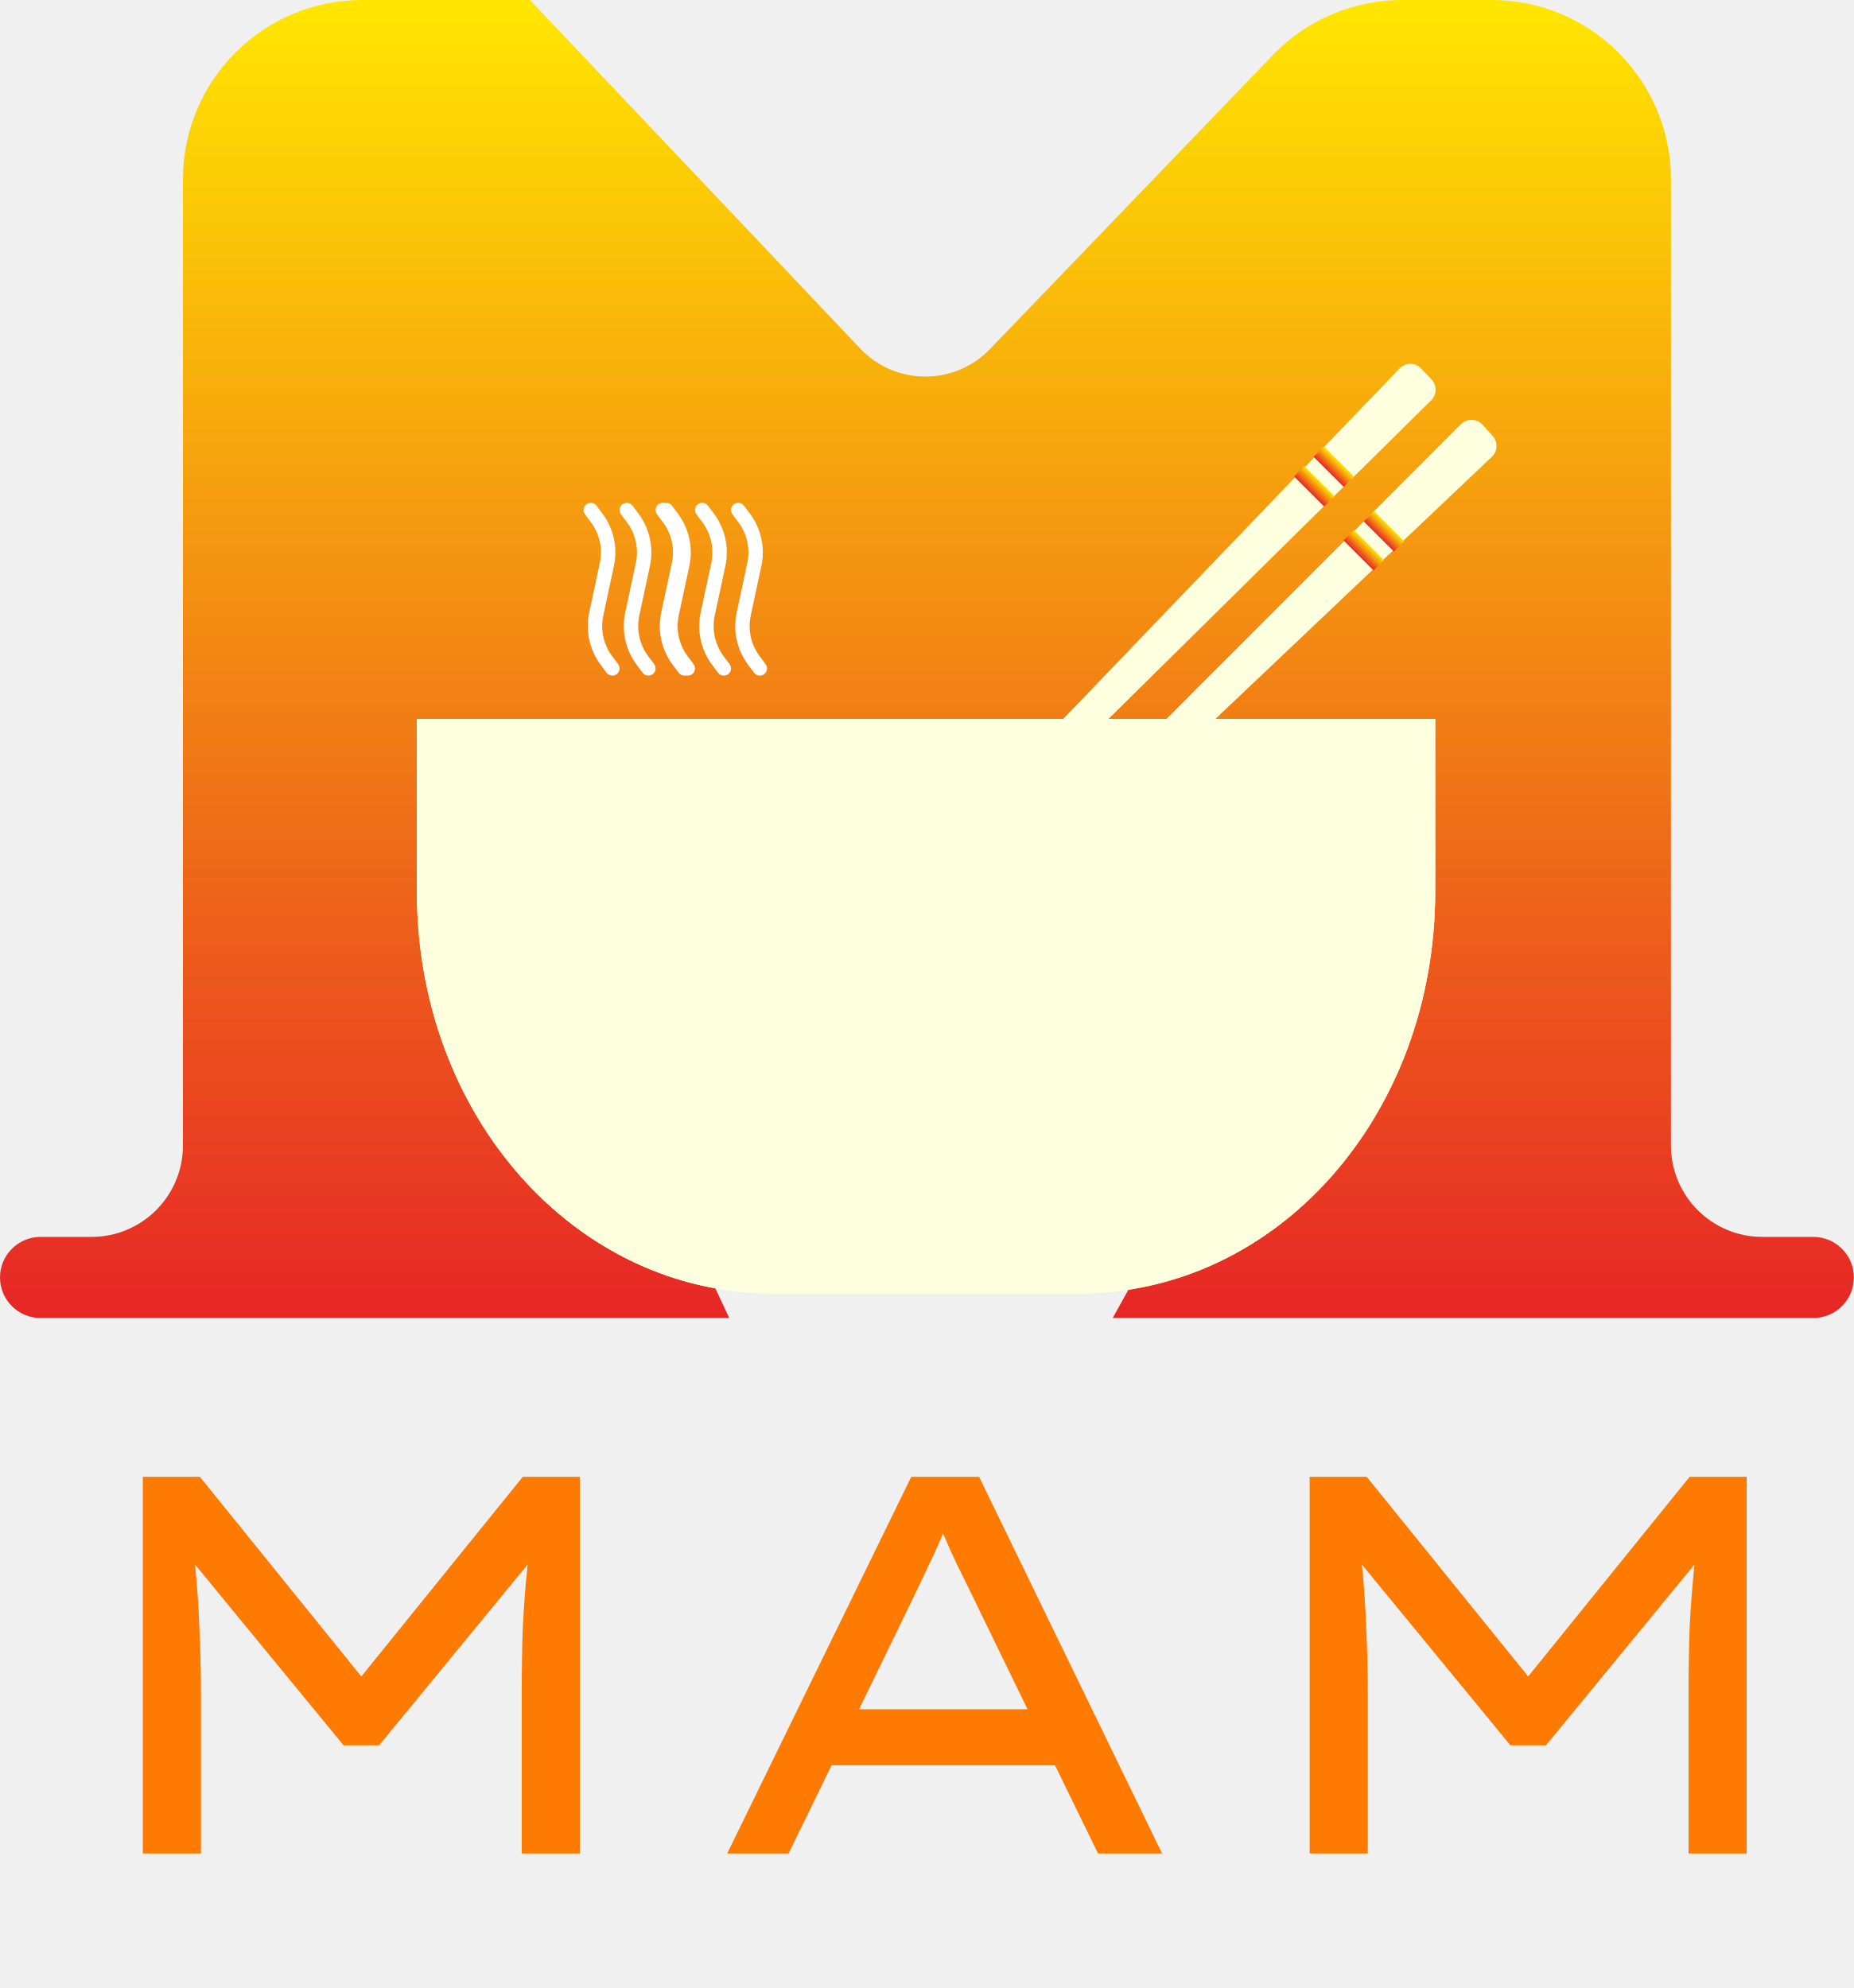
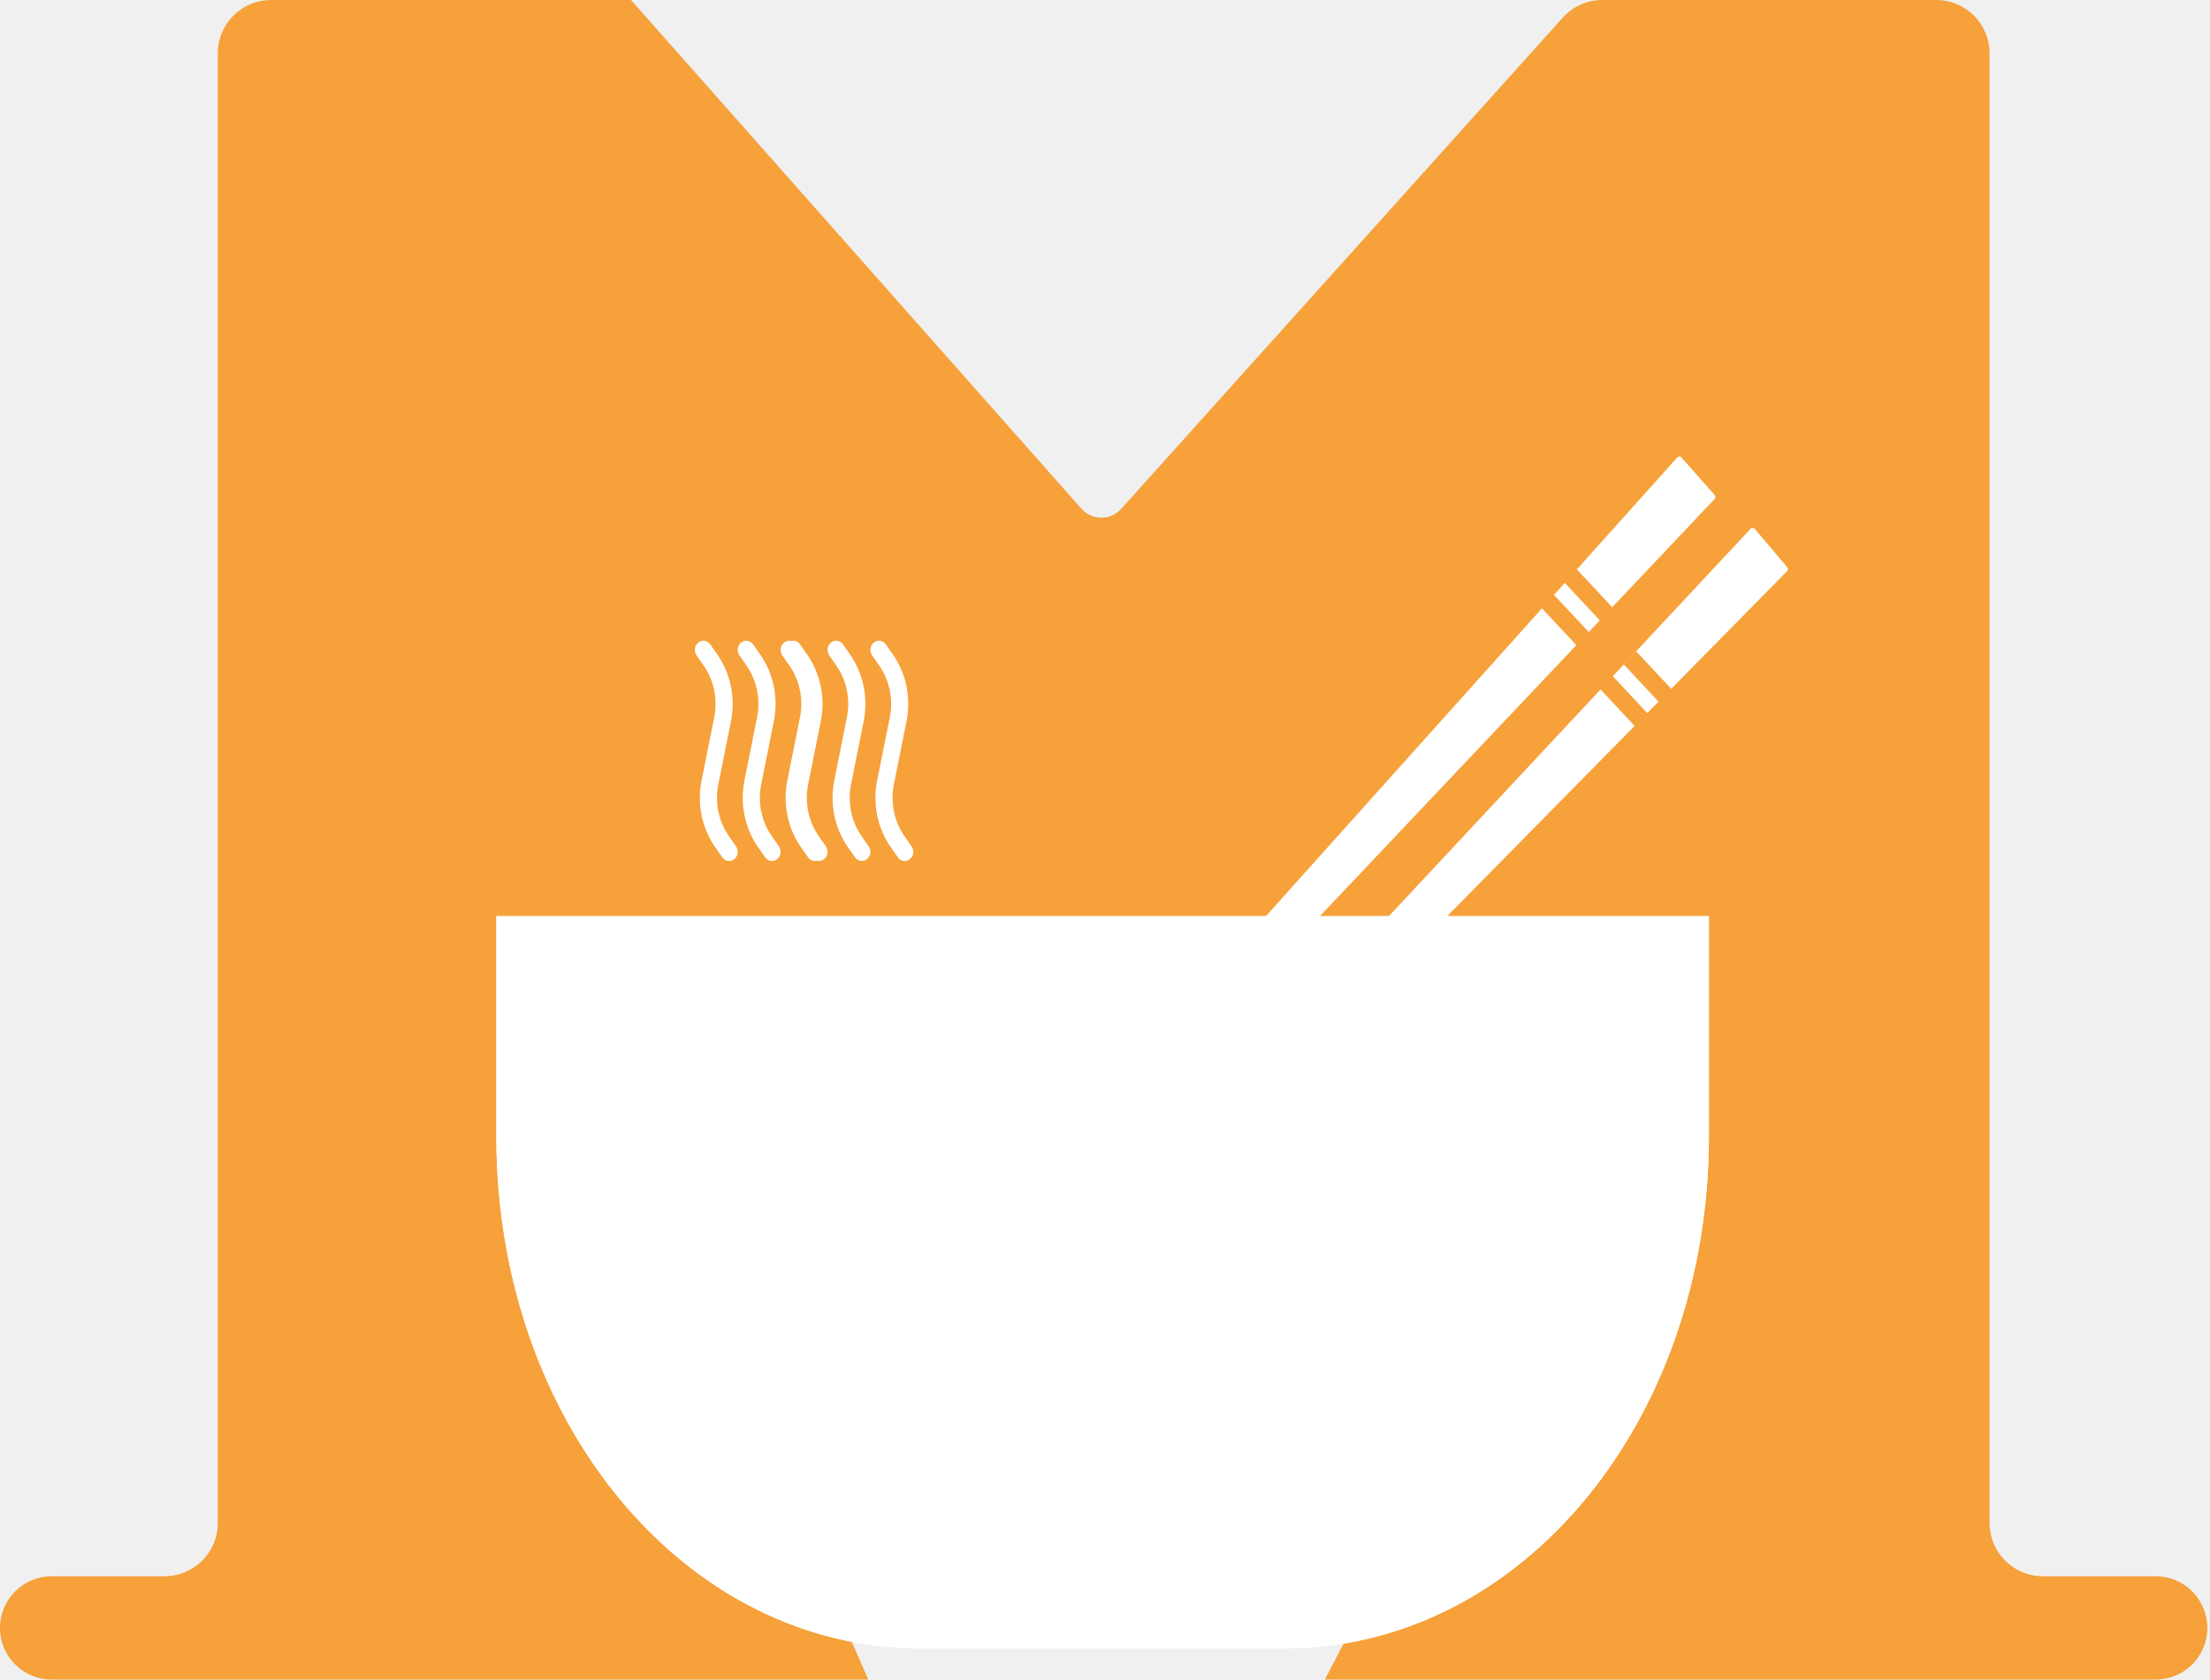
- <svg xmlns="http://www.w3.org/2000/svg" width="124" height="133" viewBox="0 0 124 133" fill="none">
-   <path d="M121.288 82.751C122.786 82.751 124 83.965 124 85.463C124 86.961 122.786 88.175 121.288 88.175H74.425L95.449 50.458H31.116L48.776 88.175H2.712C1.214 88.175 0 86.961 0 85.463C0 83.965 1.214 82.751 2.712 82.751H6.118C9.497 82.751 12.236 80.012 12.236 76.633V12C12.236 5.373 17.609 0 24.236 0H35.447L57.539 23.319C59.893 25.804 63.846 25.819 66.219 23.351L85.139 3.681C87.401 1.329 90.524 0 93.787 0H99.764C106.391 0 111.764 5.373 111.764 12V76.633C111.764 80.012 114.503 82.751 117.882 82.751H121.288Z" fill="url(#paint0_linear)" />
-   <path d="M50.823 45.2C50.748 45.2 50.674 45.183 50.608 45.149C50.541 45.116 50.482 45.067 50.438 45.007L50.045 44.484C49.673 43.988 49.412 43.418 49.279 42.813C49.146 42.207 49.144 41.58 49.274 40.974L49.984 37.662C50.085 37.191 50.084 36.703 49.98 36.232C49.877 35.761 49.673 35.318 49.384 34.932L48.992 34.409C48.954 34.359 48.926 34.301 48.911 34.24C48.895 34.179 48.892 34.115 48.901 34.052C48.909 33.99 48.931 33.929 48.963 33.875C48.995 33.821 49.038 33.773 49.088 33.735C49.139 33.697 49.197 33.669 49.258 33.654C49.319 33.638 49.383 33.635 49.446 33.644C49.508 33.653 49.568 33.674 49.623 33.706C49.677 33.738 49.725 33.781 49.763 33.831L50.155 34.355C50.527 34.85 50.788 35.42 50.921 36.026C51.054 36.631 51.056 37.258 50.926 37.864L50.216 41.176C50.115 41.648 50.116 42.135 50.219 42.606C50.323 43.077 50.526 43.52 50.816 43.906L51.208 44.429C51.261 44.501 51.294 44.586 51.302 44.675C51.31 44.764 51.293 44.853 51.254 44.933C51.214 45.013 51.152 45.081 51.076 45.128C51 45.175 50.912 45.2 50.823 45.2Z" fill="white" />
-   <path d="M48.414 45.2C48.34 45.2 48.266 45.183 48.199 45.149C48.132 45.116 48.074 45.067 48.029 45.007L47.637 44.484C47.265 43.988 47.003 43.418 46.87 42.813C46.737 42.207 46.736 41.58 46.866 40.974L47.575 37.662C47.676 37.191 47.675 36.703 47.572 36.232C47.468 35.761 47.265 35.318 46.976 34.932L46.584 34.409C46.546 34.359 46.518 34.301 46.502 34.24C46.487 34.179 46.483 34.115 46.492 34.052C46.501 33.99 46.522 33.929 46.554 33.875C46.587 33.821 46.629 33.773 46.68 33.735C46.73 33.697 46.788 33.669 46.849 33.654C46.911 33.638 46.974 33.635 47.037 33.644C47.1 33.653 47.16 33.674 47.214 33.706C47.269 33.738 47.316 33.781 47.354 33.831L47.747 34.355C48.119 34.85 48.38 35.42 48.513 36.026C48.646 36.631 48.648 37.258 48.518 37.864L47.808 41.176C47.706 41.648 47.708 42.135 47.811 42.606C47.915 43.077 48.118 43.52 48.407 43.906L48.799 44.429C48.853 44.501 48.886 44.586 48.894 44.675C48.902 44.764 48.885 44.853 48.845 44.933C48.805 45.013 48.744 45.081 48.668 45.128C48.592 45.175 48.504 45.2 48.414 45.2Z" fill="white" />
-   <path d="M46.006 45.201C45.931 45.201 45.857 45.184 45.791 45.15C45.724 45.117 45.665 45.068 45.621 45.008L45.228 44.485C44.856 43.989 44.595 43.419 44.462 42.814C44.329 42.208 44.327 41.581 44.457 40.975L45.167 37.663C45.268 37.191 45.267 36.704 45.163 36.233C45.06 35.762 44.856 35.319 44.567 34.933L44.175 34.41C44.137 34.36 44.109 34.302 44.094 34.241C44.078 34.18 44.075 34.116 44.084 34.053C44.092 33.991 44.114 33.93 44.146 33.876C44.178 33.822 44.221 33.774 44.271 33.736C44.322 33.698 44.38 33.67 44.441 33.655C44.502 33.639 44.566 33.636 44.629 33.645C44.691 33.653 44.751 33.675 44.806 33.707C44.86 33.739 44.908 33.782 44.946 33.832L45.338 34.355C45.71 34.851 45.971 35.421 46.104 36.026C46.237 36.632 46.239 37.259 46.109 37.865L45.399 41.177C45.298 41.648 45.299 42.136 45.403 42.607C45.506 43.078 45.709 43.521 45.999 43.907L46.391 44.43C46.444 44.502 46.477 44.587 46.485 44.676C46.493 44.765 46.476 44.854 46.436 44.934C46.397 45.014 46.335 45.082 46.259 45.129C46.183 45.176 46.095 45.201 46.006 45.201Z" fill="white" />
-   <path d="M45.777 45.2C45.703 45.2 45.629 45.183 45.562 45.149C45.495 45.116 45.437 45.067 45.392 45.007L44.999 44.484C44.627 43.988 44.366 43.418 44.233 42.813C44.1 42.207 44.099 41.58 44.229 40.974L44.938 37.662C45.039 37.191 45.038 36.703 44.935 36.232C44.831 35.761 44.628 35.318 44.338 34.932L43.946 34.409C43.908 34.359 43.881 34.301 43.865 34.24C43.849 34.179 43.846 34.115 43.855 34.052C43.864 33.99 43.885 33.929 43.917 33.875C43.949 33.821 43.992 33.773 44.043 33.735C44.093 33.697 44.151 33.669 44.212 33.654C44.273 33.638 44.337 33.635 44.4 33.644C44.462 33.653 44.523 33.674 44.577 33.706C44.632 33.738 44.679 33.781 44.717 33.831L45.11 34.355C45.482 34.85 45.743 35.42 45.876 36.026C46.009 36.631 46.01 37.258 45.88 37.864L45.17 41.176C45.069 41.648 45.07 42.135 45.174 42.606C45.277 43.077 45.481 43.52 45.77 43.906L46.162 44.429C46.216 44.501 46.248 44.586 46.257 44.675C46.265 44.764 46.248 44.853 46.208 44.933C46.168 45.013 46.106 45.081 46.03 45.128C45.954 45.175 45.867 45.2 45.777 45.2Z" fill="white" />
-   <path d="M43.369 45.2C43.294 45.2 43.22 45.183 43.153 45.149C43.087 45.116 43.028 45.067 42.983 45.007L42.591 44.484C42.219 43.988 41.958 43.418 41.825 42.813C41.692 42.207 41.69 41.58 41.82 40.974L42.53 37.662C42.631 37.191 42.63 36.703 42.526 36.232C42.423 35.761 42.219 35.318 41.93 34.932L41.538 34.409C41.5 34.359 41.472 34.301 41.457 34.24C41.441 34.179 41.437 34.115 41.446 34.052C41.455 33.99 41.477 33.929 41.509 33.875C41.541 33.821 41.584 33.773 41.634 33.735C41.685 33.697 41.742 33.669 41.804 33.654C41.865 33.638 41.929 33.635 41.991 33.644C42.054 33.653 42.114 33.674 42.169 33.706C42.223 33.738 42.271 33.781 42.309 33.831L42.701 34.355C43.073 34.85 43.334 35.42 43.467 36.026C43.6 36.631 43.602 37.258 43.472 37.864L42.762 41.176C42.661 41.648 42.662 42.135 42.765 42.606C42.869 43.077 43.072 43.52 43.362 43.906L43.754 44.429C43.807 44.501 43.84 44.586 43.848 44.675C43.856 44.764 43.839 44.853 43.799 44.933C43.759 45.013 43.698 45.081 43.622 45.128C43.546 45.175 43.458 45.2 43.369 45.2Z" fill="white" />
-   <path d="M40.96 45.201C40.885 45.201 40.812 45.184 40.745 45.15C40.678 45.117 40.62 45.068 40.575 45.008L40.182 44.485C39.81 43.989 39.549 43.419 39.416 42.814C39.283 42.208 39.282 41.581 39.411 40.975L40.121 37.663C40.222 37.191 40.221 36.704 40.117 36.233C40.014 35.762 39.811 35.319 39.521 34.933L39.129 34.41C39.091 34.36 39.064 34.302 39.048 34.241C39.032 34.18 39.029 34.116 39.038 34.053C39.047 33.991 39.068 33.93 39.1 33.876C39.132 33.822 39.175 33.774 39.225 33.736C39.276 33.698 39.334 33.67 39.395 33.655C39.456 33.639 39.52 33.636 39.583 33.645C39.645 33.653 39.706 33.675 39.76 33.707C39.814 33.739 39.862 33.782 39.9 33.832L40.292 34.355C40.664 34.851 40.925 35.421 41.058 36.026C41.191 36.632 41.193 37.259 41.063 37.865L40.353 41.177C40.252 41.648 40.253 42.136 40.357 42.607C40.46 43.078 40.663 43.521 40.953 43.907L41.345 44.43C41.399 44.502 41.431 44.587 41.44 44.676C41.447 44.765 41.431 44.854 41.391 44.934C41.351 45.014 41.289 45.082 41.213 45.129C41.137 45.176 41.05 45.201 40.96 45.201Z" fill="white" />
-   <path d="M74.202 48.096H27.881V59.629C27.881 74.622 38.44 86.54 51.723 86.54H72.158C85.441 86.54 95.999 74.622 95.999 59.629V48.096H74.202Z" fill="#FEFFDF" />
-   <path d="M74.202 48.096H27.881V59.629C27.881 74.622 38.44 86.54 51.723 86.54H72.158C85.441 86.54 95.999 74.622 95.999 59.629V48.096H74.202Z" fill="#FEFFDF" />
-   <path d="M99.166 28.418C98.782 27.995 98.122 27.979 97.718 28.383L74.716 51.404L77.162 52.019L99.788 30.559C100.182 30.185 100.206 29.564 99.841 29.162L99.166 28.418Z" fill="#FEFFDF" />
-   <path d="M95.061 24.656C94.668 24.24 94.008 24.238 93.612 24.65L71.08 48.131L73.539 48.696L95.726 26.784C96.113 26.402 96.124 25.781 95.75 25.385L95.061 24.656Z" fill="#FEFFDF" />
-   <path d="M88.554 29.867L90.57 31.883L89.879 32.575L87.862 30.56L88.554 29.867Z" fill="url(#paint1_linear)" />
-   <path d="M87.246 31.178L89.263 33.194L88.571 33.886L86.554 31.871L87.246 31.178Z" fill="url(#paint2_linear)" />
-   <path d="M91.907 34.188L93.924 36.204L93.232 36.896L91.215 34.881L91.907 34.188Z" fill="url(#paint3_linear)" />
-   <path d="M90.555 35.455L92.572 37.471L91.88 38.163L89.863 36.148L90.555 35.455Z" fill="url(#paint4_linear)" />
-   <path d="M13.368 98.8L24.168 112.156L34.968 98.8H38.784V124H34.896V113.308C34.896 111.748 34.92 110.272 34.968 108.88C35.04 107.464 35.148 106.06 35.292 104.668L25.356 116.764H22.98L13.044 104.668C13.188 106.06 13.284 107.464 13.332 108.88C13.404 110.272 13.44 111.748 13.44 113.308V124H9.552V98.8H13.368ZM73.444 124L70.564 118.096H55.624L52.744 124H48.64L60.952 98.8H65.488L77.728 124H73.444ZM61.132 106.792L57.46 114.352H68.728L64.984 106.648C64.648 105.952 64.324 105.292 64.012 104.668C63.7 104.02 63.388 103.324 63.076 102.58C62.764 103.348 62.44 104.068 62.104 104.74C61.792 105.412 61.468 106.096 61.132 106.792ZM91.415 98.8L102.215 112.156L113.015 98.8H116.831V124H112.943V113.308C112.943 111.748 112.967 110.272 113.015 108.88C113.087 107.464 113.195 106.06 113.339 104.668L103.403 116.764H101.027L91.091 104.668C91.235 106.06 91.331 107.464 91.379 108.88C91.451 110.272 91.487 111.748 91.487 113.308V124H87.599V98.8H91.415Z" fill="#FF7A00" />
-   <defs>
-     <linearGradient id="paint0_linear" x1="62" y1="0" x2="62" y2="88.175" gradientUnits="userSpaceOnUse">
-       <stop stop-color="#FFE600" />
-       <stop offset="1" stop-color="#E62626" />
-     </linearGradient>
-     <linearGradient id="paint1_linear" x1="89.562" y1="30.875" x2="88.87" y2="31.567" gradientUnits="userSpaceOnUse">
-       <stop stop-color="#FFE600" />
-       <stop offset="1" stop-color="#E62626" />
-     </linearGradient>
-     <linearGradient id="paint2_linear" x1="88.254" y1="32.186" x2="87.562" y2="32.878" gradientUnits="userSpaceOnUse">
-       <stop stop-color="#FFE600" />
-       <stop offset="1" stop-color="#E62626" />
-     </linearGradient>
-     <linearGradient id="paint3_linear" x1="92.915" y1="35.196" x2="92.224" y2="35.889" gradientUnits="userSpaceOnUse">
-       <stop stop-color="#FFE600" />
-       <stop offset="1" stop-color="#E62626" />
-     </linearGradient>
-     <linearGradient id="paint4_linear" x1="91.563" y1="36.463" x2="90.871" y2="37.155" gradientUnits="userSpaceOnUse">
-       <stop stop-color="#FFE600" />
-       <stop offset="1" stop-color="#E62626" />
-     </linearGradient>
-   </defs>
+ <svg xmlns="http://www.w3.org/2000/svg" width="784" height="596" viewBox="0 0 784 596" fill="none">
+   <path d="M764.73 559.336C774.854 559.336 783.062 567.544 783.062 577.668C783.062 587.793 774.854 596 764.73 596H469.996L602.764 341.059H196.496L308.02 596H18.332C8.207 596 0 587.793 0 577.668C0 567.544 8.207 559.336 18.332 559.336H58.364C68.806 559.336 77.271 550.871 77.271 540.429V18.907C77.271 8.465 85.736 0 96.177 0H223.846L383.633 180.521C387.377 184.751 393.969 184.775 397.744 180.574L554.379 6.27C557.965 2.279 563.077 0 568.442 0H686.884C697.326 0 705.791 8.465 705.791 18.907V540.429C705.791 550.871 714.256 559.336 724.698 559.336H764.73Z" fill="#F6A13A" />
+   <path d="M320.948 305.518C320.476 305.518 320.01 305.401 319.588 305.175C319.165 304.949 318.798 304.62 318.515 304.215L316.035 300.679C313.686 297.328 312.036 293.475 311.197 289.383C310.357 285.29 310.347 281.053 311.168 276.956L315.649 254.567C316.288 251.38 316.28 248.084 315.627 244.901C314.973 241.718 313.69 238.722 311.862 236.115L309.386 232.582C309.146 232.24 308.971 231.851 308.872 231.437C308.773 231.022 308.751 230.591 308.808 230.168C308.864 229.745 308.998 229.337 309.202 228.97C309.405 228.602 309.674 228.28 309.994 228.024C310.314 227.767 310.677 227.58 311.064 227.474C311.451 227.368 311.854 227.345 312.249 227.405C312.645 227.466 313.025 227.609 313.369 227.827C313.713 228.045 314.013 228.333 314.253 228.675L316.732 232.211C319.081 235.562 320.73 239.414 321.57 243.506C322.41 247.598 322.42 251.835 321.599 255.931L317.115 278.32C316.477 281.507 316.484 284.803 317.138 287.986C317.791 291.169 319.075 294.165 320.903 296.772L323.379 300.308C323.718 300.792 323.924 301.367 323.975 301.969C324.026 302.571 323.919 303.176 323.667 303.717C323.415 304.257 323.027 304.712 322.547 305.03C322.066 305.348 321.513 305.517 320.948 305.518Z" fill="white" />
+   <path d="M305.738 305.518C305.266 305.518 304.8 305.401 304.378 305.175C303.955 304.949 303.588 304.62 303.305 304.215L300.826 300.679C298.477 297.328 296.827 293.475 295.987 289.383C295.147 285.29 295.138 281.053 295.958 276.956L300.439 254.567C301.078 251.38 301.07 248.084 300.417 244.901C299.764 241.718 298.48 238.722 296.652 236.115L294.176 232.582C293.936 232.24 293.762 231.851 293.662 231.437C293.563 231.022 293.541 230.591 293.598 230.168C293.654 229.745 293.788 229.337 293.992 228.97C294.195 228.602 294.464 228.28 294.784 228.024C295.104 227.767 295.467 227.58 295.854 227.474C296.241 227.368 296.644 227.345 297.04 227.405C297.435 227.466 297.815 227.609 298.159 227.827C298.503 228.045 298.803 228.333 299.043 228.675L301.522 232.211C303.871 235.562 305.521 239.414 306.36 243.506C307.2 247.598 307.21 251.835 306.389 255.931L301.906 278.32C301.267 281.507 301.274 284.803 301.928 287.986C302.581 291.169 303.865 294.165 305.693 296.772L308.169 300.308C308.508 300.792 308.714 301.367 308.765 301.969C308.816 302.571 308.709 303.176 308.457 303.717C308.205 304.257 307.817 304.712 307.337 305.03C306.857 305.348 306.303 305.517 305.738 305.518Z" fill="white" />
+   <path d="M290.528 305.518C290.056 305.518 289.59 305.401 289.168 305.175C288.745 304.949 288.378 304.62 288.095 304.215L285.615 300.679C283.266 297.328 281.616 293.475 280.777 289.383C279.937 285.29 279.927 281.053 280.748 276.956L285.229 254.567C285.868 251.38 285.86 248.084 285.207 244.901C284.553 241.718 283.269 238.722 281.442 236.115L278.965 232.582C278.726 232.24 278.551 231.851 278.452 231.437C278.353 231.022 278.331 230.591 278.388 230.168C278.444 229.745 278.578 229.337 278.781 228.97C278.985 228.602 279.254 228.28 279.574 228.024C279.893 227.767 280.257 227.58 280.644 227.474C281.031 227.368 281.434 227.345 281.829 227.405C282.225 227.466 282.605 227.609 282.949 227.827C283.293 228.045 283.593 228.333 283.833 228.675L286.309 232.211C288.658 235.562 290.308 239.414 291.149 243.506C291.989 247.597 291.999 251.835 291.179 255.931L286.695 278.32C286.057 281.507 286.064 284.803 286.718 287.986C287.371 291.169 288.655 294.165 290.483 296.772L292.959 300.308C293.298 300.792 293.504 301.367 293.555 301.969C293.606 302.571 293.499 303.176 293.247 303.717C292.995 304.257 292.607 304.712 292.126 305.03C291.646 305.348 291.093 305.517 290.528 305.518Z" fill="white" />
+   <path d="M289.084 305.518C288.612 305.518 288.146 305.401 287.723 305.175C287.301 304.949 286.933 304.62 286.65 304.215L284.171 300.679C281.822 297.328 280.172 293.475 279.332 289.383C278.493 285.29 278.483 281.053 279.304 276.956L283.785 254.567C284.424 251.38 284.416 248.084 283.763 244.901C283.109 241.718 281.825 238.722 279.997 236.115L277.521 232.582C277.282 232.24 277.107 231.851 277.008 231.437C276.909 231.022 276.887 230.591 276.943 230.168C277 229.745 277.134 229.337 277.337 228.97C277.541 228.602 277.81 228.28 278.13 228.024C278.449 227.767 278.813 227.58 279.2 227.474C279.587 227.368 279.99 227.345 280.385 227.405C280.781 227.466 281.161 227.609 281.505 227.827C281.849 228.045 282.149 228.333 282.389 228.675L284.868 232.211C287.216 235.562 288.866 239.414 289.706 243.506C290.545 247.598 290.555 251.835 289.735 255.931L285.251 278.32C284.612 281.507 284.62 284.803 285.273 287.986C285.927 291.169 287.211 294.165 289.038 296.772L291.515 300.308C291.853 300.792 292.06 301.367 292.111 301.969C292.162 302.571 292.055 303.176 291.803 303.717C291.55 304.257 291.162 304.712 290.682 305.03C290.202 305.348 289.649 305.517 289.084 305.518Z" fill="white" />
+   <path d="M273.874 305.518C273.402 305.518 272.936 305.401 272.513 305.175C272.091 304.949 271.724 304.62 271.441 304.215L268.961 300.679C266.612 297.328 264.962 293.475 264.123 289.383C263.283 285.29 263.273 281.053 264.094 276.956L268.575 254.567C269.214 251.38 269.206 248.084 268.553 244.901C267.899 241.718 266.615 238.722 264.788 236.115L262.311 232.582C262.072 232.24 261.897 231.851 261.798 231.437C261.699 231.022 261.677 230.591 261.734 230.168C261.79 229.745 261.924 229.337 262.127 228.97C262.331 228.602 262.6 228.28 262.92 228.024C263.239 227.767 263.603 227.58 263.99 227.474C264.377 227.368 264.78 227.345 265.175 227.405C265.571 227.466 265.951 227.609 266.295 227.827C266.639 228.045 266.939 228.333 267.179 228.675L269.658 232.211C272.007 235.562 273.656 239.414 274.496 243.506C275.336 247.598 275.346 251.835 274.525 255.931L270.041 278.32C269.403 281.507 269.41 284.803 270.064 287.986C270.717 291.169 272.001 294.165 273.829 296.772L276.305 300.308C276.644 300.792 276.85 301.367 276.901 301.969C276.952 302.571 276.845 303.176 276.593 303.717C276.34 304.257 275.953 304.712 275.472 305.03C274.992 305.348 274.439 305.517 273.874 305.518Z" fill="white" />
+   <path d="M258.664 305.518C258.192 305.518 257.726 305.401 257.303 305.175C256.881 304.949 256.513 304.62 256.23 304.215L253.751 300.679C251.402 297.328 249.752 293.475 248.912 289.383C248.073 285.29 248.063 281.053 248.884 276.956L253.365 254.567C254.003 251.38 253.996 248.084 253.343 244.901C252.689 241.718 251.405 238.722 249.577 236.115L247.101 232.582C246.862 232.24 246.687 231.851 246.588 231.437C246.489 231.022 246.467 230.591 246.523 230.168C246.58 229.745 246.714 229.337 246.917 228.97C247.121 228.602 247.39 228.28 247.71 228.024C248.029 227.767 248.393 227.58 248.78 227.474C249.167 227.368 249.57 227.345 249.965 227.405C250.361 227.466 250.741 227.609 251.085 227.827C251.428 228.045 251.729 228.333 251.968 228.675L254.445 232.211C256.794 235.562 258.444 239.414 259.284 243.506C260.124 247.597 260.135 251.835 259.315 255.931L254.831 278.32C254.192 281.507 254.2 284.803 254.853 287.986C255.507 291.169 256.791 294.165 258.618 296.772L261.095 300.308C261.433 300.792 261.64 301.367 261.691 301.969C261.742 302.571 261.635 303.176 261.383 303.717C261.13 304.257 260.742 304.712 260.262 305.03C259.782 305.348 259.229 305.517 258.664 305.518Z" fill="white" />
+   <path d="M468.585 325.091H176.072V403.047C176.072 504.39 242.748 584.945 326.63 584.945H455.68C539.562 584.945 606.238 504.39 606.238 403.047V325.091H468.585Z" fill="white" />
+   <path d="M468.585 325.091H176.072V403.047C176.072 504.39 242.748 584.945 326.63 584.945H455.68C539.562 584.945 606.238 504.39 606.238 403.047V325.091H468.585Z" fill="white" />
+   <path d="M622.508 187.687C622.118 187.227 621.431 187.199 621.031 187.627L471.83 347.455L487.282 351.61L634.004 202.655C634.365 202.289 634.379 201.695 634.036 201.291L622.508 187.687Z" fill="white" />
+   <path d="M596.503 162.34C596.104 161.889 595.416 161.876 595.025 162.312L448.871 325.334L464.398 329.154L608.279 177.056C608.633 176.683 608.635 176.089 608.285 175.692L596.503 162.34Z" fill="white" />
+   <path d="M559.218 201.882L571.954 215.505L567.585 220.185L554.848 206.562L559.218 201.882Z" fill="#F6A13A" />
+   <path d="M550.959 210.744L563.696 224.367L559.326 229.047L546.59 215.424L550.959 210.744Z" fill="#F6A13A" />
+   <path d="M580.395 231.091L593.131 244.714L588.762 249.394L576.025 235.771L580.395 231.091Z" fill="#F6A13A" />
+   <path d="M571.854 239.65L584.591 253.273L580.221 257.953L567.485 244.331L571.854 239.65Z" fill="#F6A13A" />
</svg>
